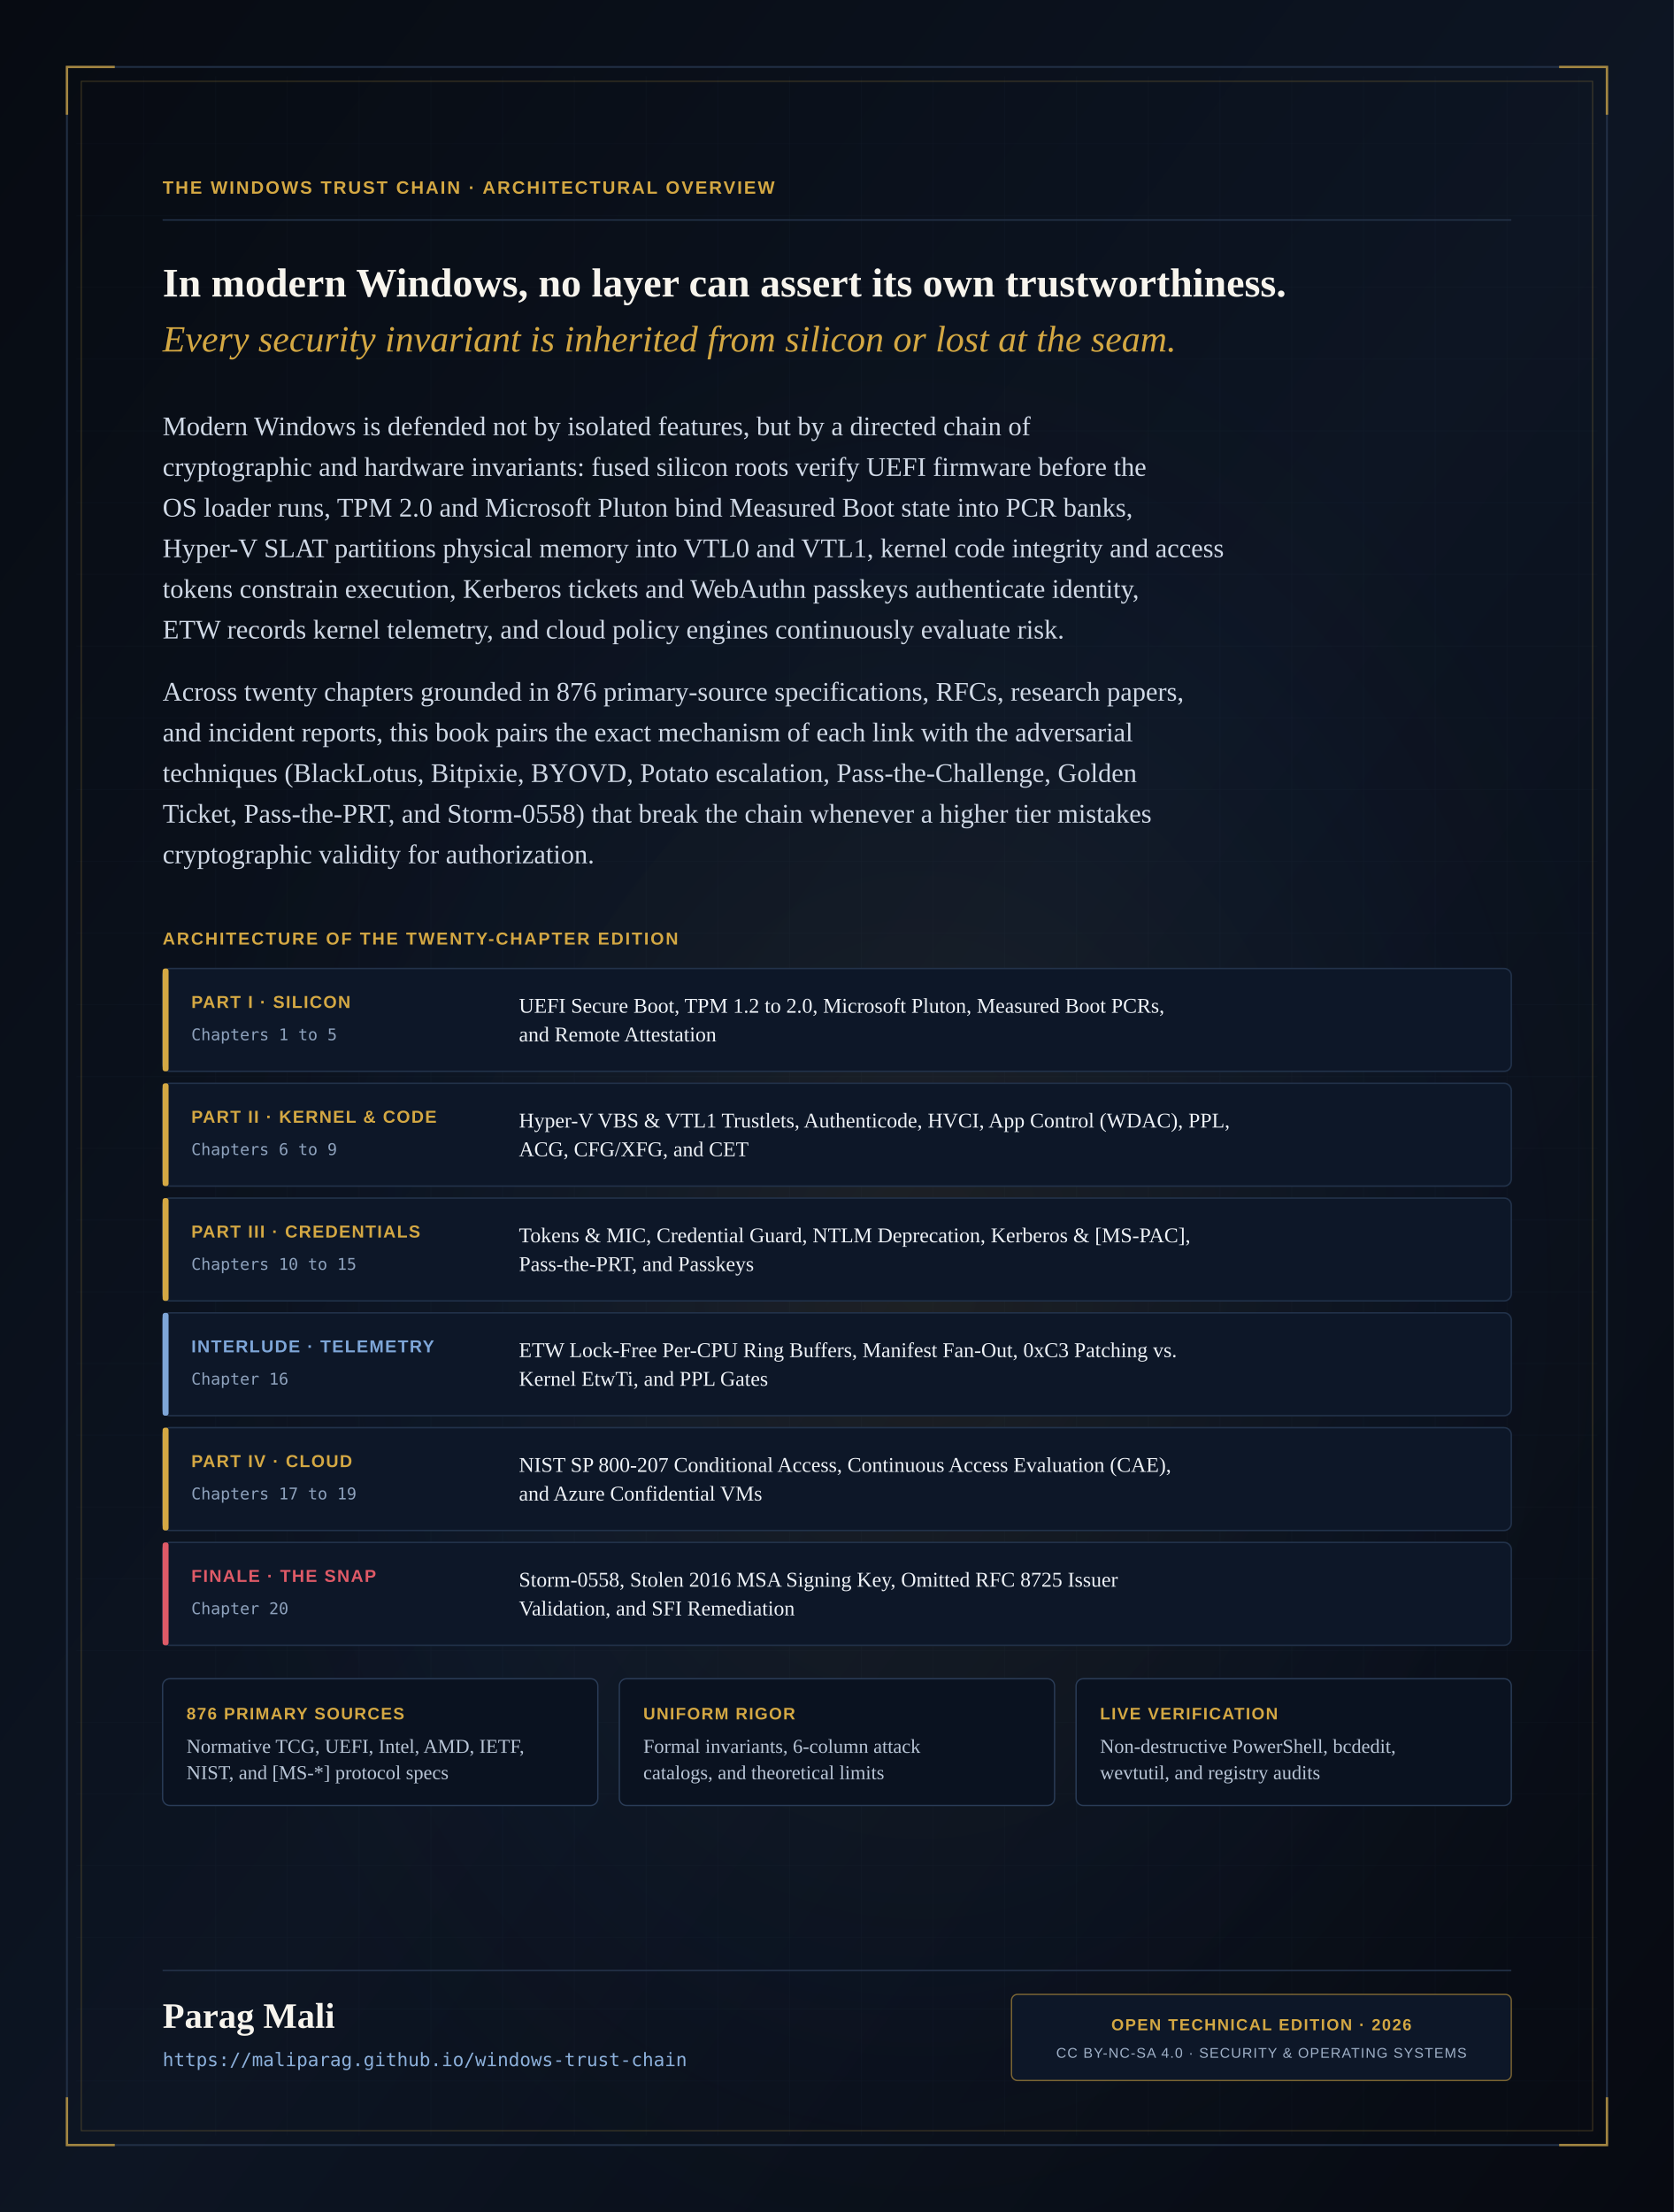
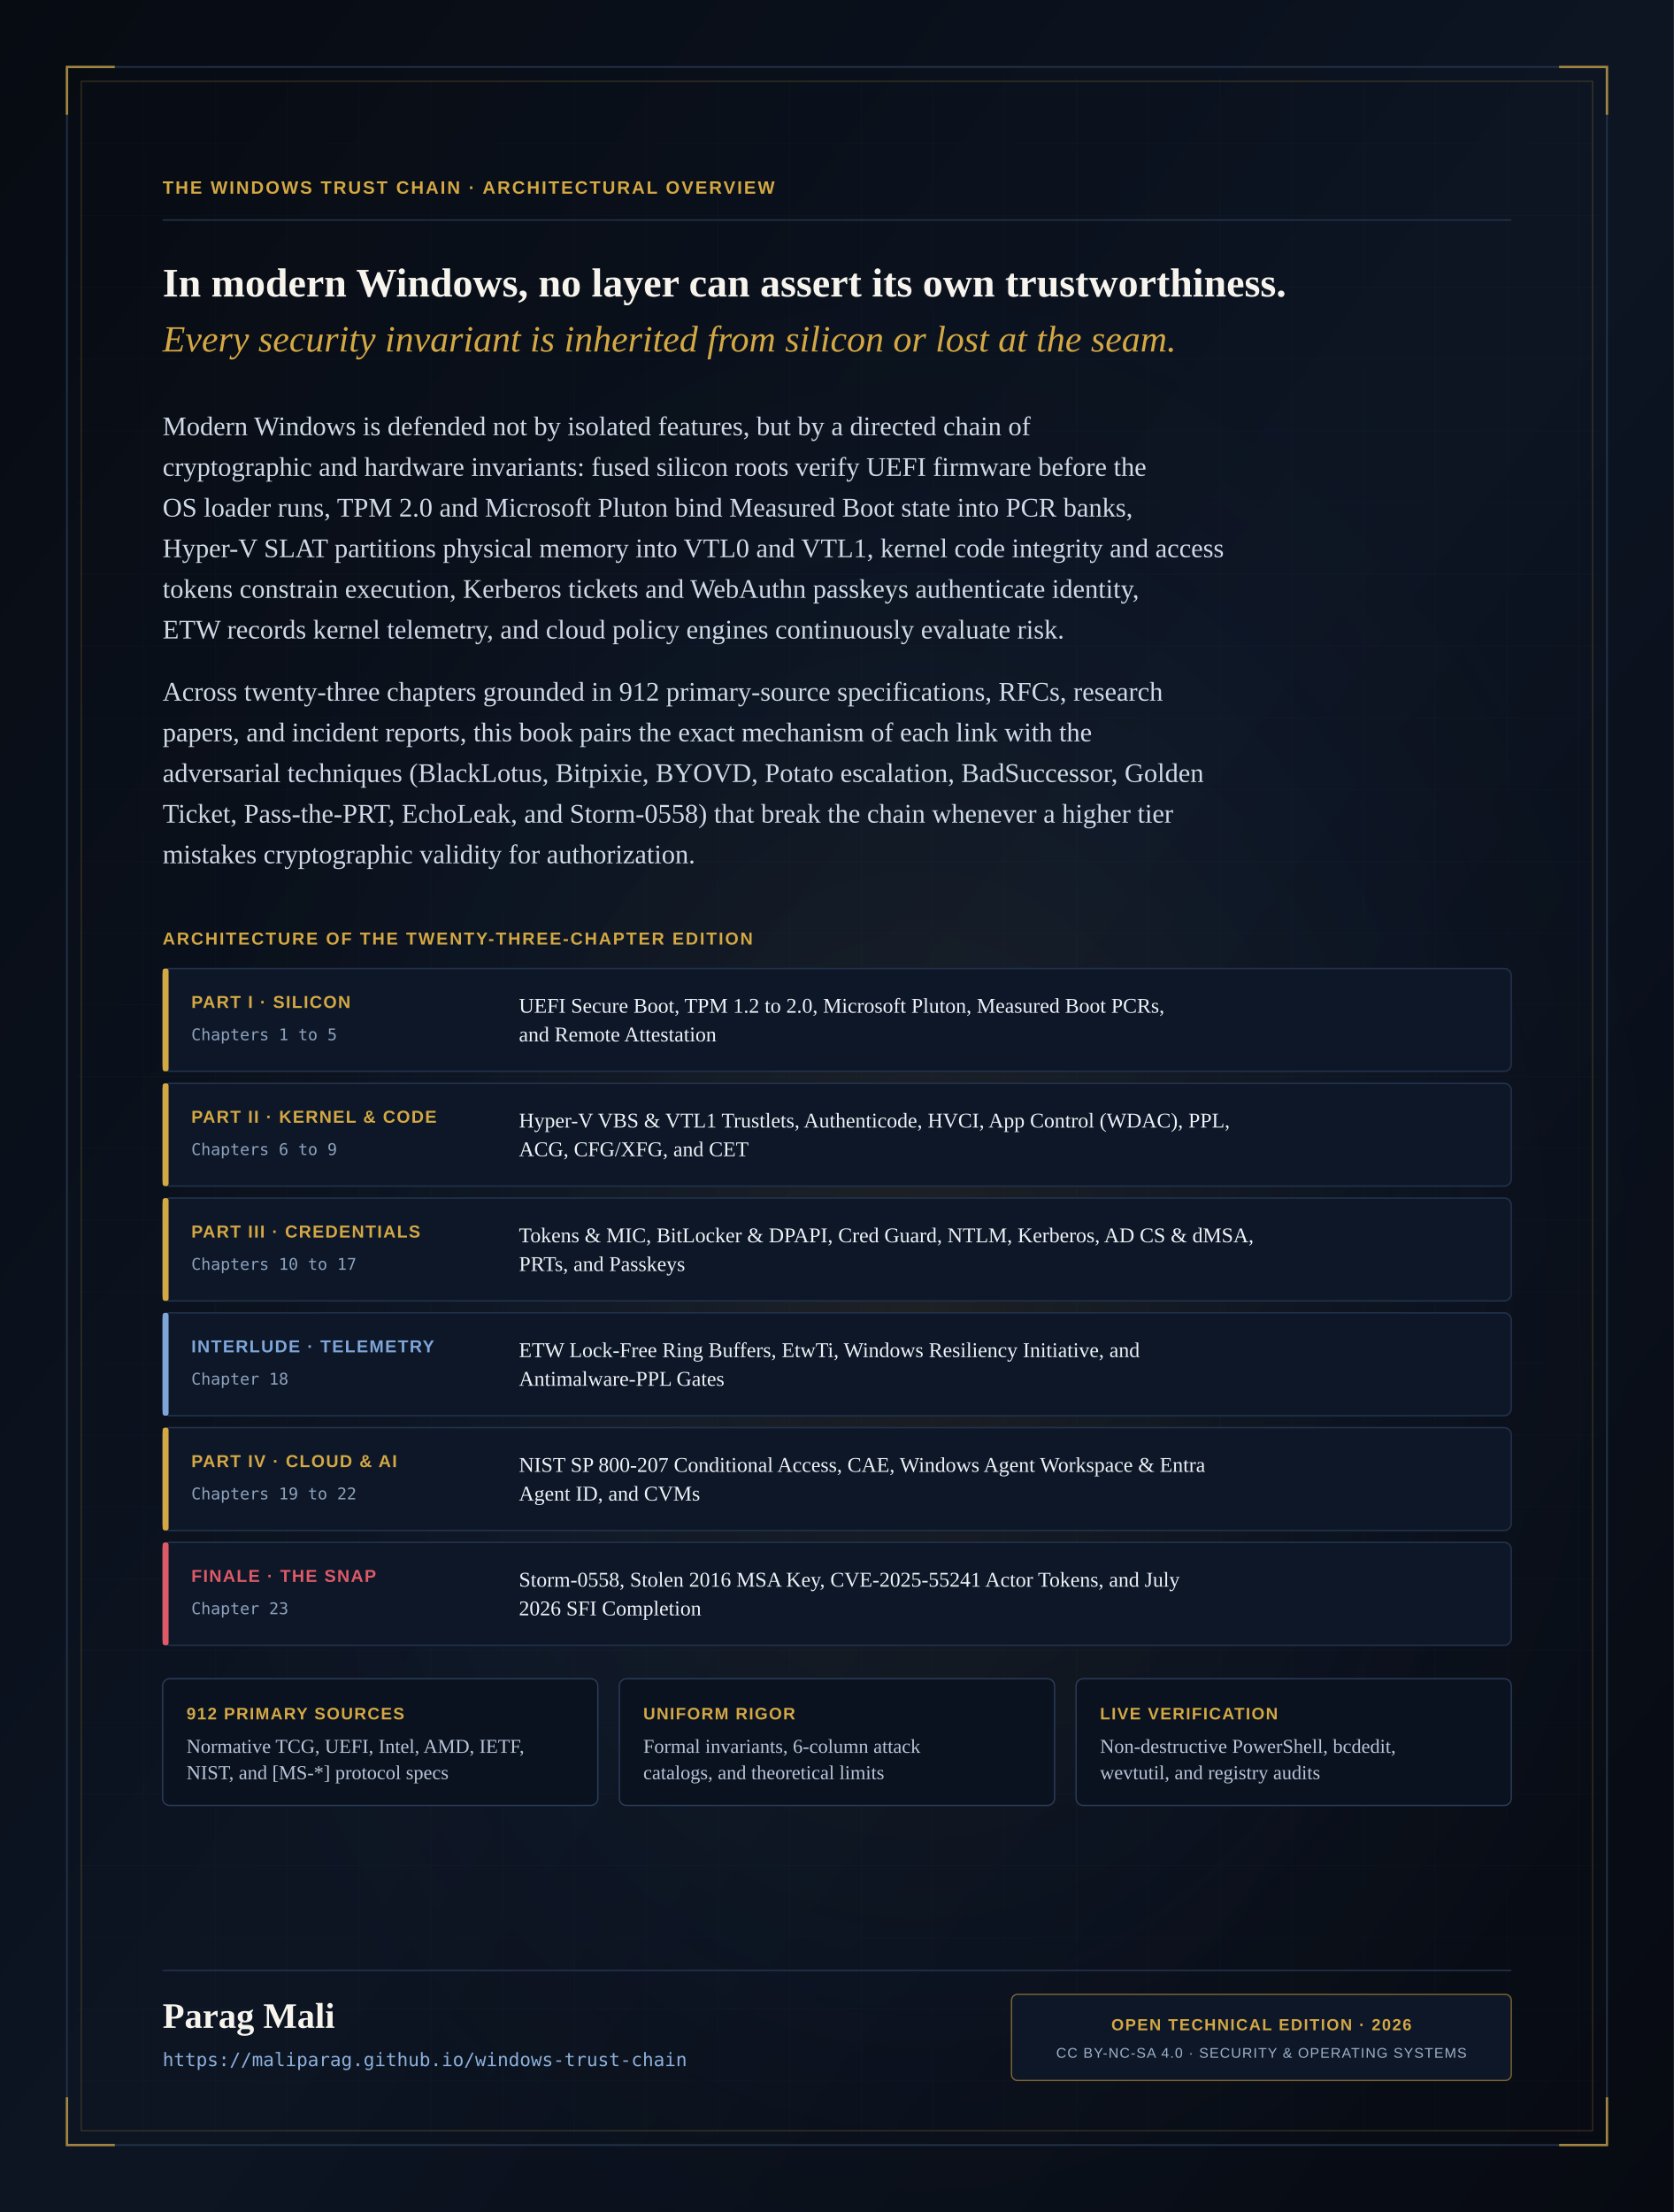
<svg xmlns="http://www.w3.org/2000/svg" viewBox="0 0 1400 1850" width="1400" height="1850">
  <defs>
    <linearGradient id="bgGrad" x1="0%" y1="0%" x2="100%" y2="100%">
      <stop offset="0%" stop-color="#070b12" />
      <stop offset="52%" stop-color="#0d1523" />
      <stop offset="100%" stop-color="#070a11" />
    </linearGradient>
    <radialGradient id="goldGlow" cx="55%" cy="58%" r="48%">
      <stop offset="0%" stop-color="#d4a843" stop-opacity="0.09" />
      <stop offset="65%" stop-color="#2b4c7e" stop-opacity="0.05" />
      <stop offset="100%" stop-color="#070b12" stop-opacity="0.0" />
    </radialGradient>
    <radialGradient id="snapGlow" cx="38%" cy="44%" r="22%">
      <stop offset="0%" stop-color="#d45763" stop-opacity="0.14" />
      <stop offset="100%" stop-color="#070b12" stop-opacity="0.0" />
    </radialGradient>
    <linearGradient id="goldRule" x1="0%" y1="0%" x2="100%" y2="0%">
      <stop offset="0%" stop-color="#d4a843" stop-opacity="0.95" />
      <stop offset="65%" stop-color="#d4a843" stop-opacity="0.35" />
      <stop offset="100%" stop-color="#d4a843" stop-opacity="0.0" />
    </linearGradient>
    <pattern id="archGrid" width="60" height="60" patternUnits="userSpaceOnUse">
      <path d="M 60 0 L 0 0 0 60" fill="none" stroke="#8fa8c8" stroke-width="0.6" stroke-opacity="0.045" />
    </pattern>
  </defs>
  <rect x="0" y="0" width="1400" height="1850" fill="url(#bgGrad)" />
  <rect x="0" y="0" width="1400" height="1850" fill="url(#goldGlow)" />
  <rect x="64" y="64" width="1272" height="1722" fill="url(#archGrid)" />
  <rect x="56" y="56" width="1288" height="1738" fill="none" stroke="#223046" stroke-width="1.5" />
  <rect x="68" y="68" width="1264" height="1714" fill="none" stroke="#d4a843" stroke-width="0.8" stroke-opacity="0.28" />
  <path d="M 56 96 L 56 56 L 96 56 M 1304 56 L 1344 56 L 1344 96 M 56 1754 L 56 1794 L 96 1794 M 1304 1794 L 1344 1794 L 1344 1754" fill="none" stroke="#d4a843" stroke-width="2.0" stroke-opacity="0.72" />
  <text x="136" y="162" font-family="-apple-system, BlinkMacSystemFont, &quot;Helvetica Neue&quot;, Arial, sans-serif" font-size="15" font-weight="600" letter-spacing="1.5px" fill="#d4a843" text-anchor="start">THE WINDOWS TRUST CHAIN  ·  ARCHITECTURAL OVERVIEW</text>
  <line x1="136" y1="184" x2="1264" y2="184" stroke="#233248" stroke-width="1.2" />
  <text x="136" y="248" font-family="Georgia, Baskerville, &quot;Times New Roman&quot;, serif" font-size="34" font-weight="700" fill="#f7f4ed" text-anchor="start">In modern Windows, no layer can assert its own trustworthiness.</text>
  <text x="136" y="294" font-family="Georgia, Baskerville, &quot;Times New Roman&quot;, serif" font-size="31" font-weight="400" font-style="italic" fill="#d4a843" text-anchor="start">Every security invariant is inherited from silicon or lost at the seam.</text>
  <text x="136" y="364" font-family="Georgia, Baskerville, &quot;Times New Roman&quot;, serif" font-size="22.5" font-weight="400" fill="#d0d9e6" text-anchor="start">Modern Windows is defended not by isolated features, but by a directed chain of</text>
  <text x="136" y="398" font-family="Georgia, Baskerville, &quot;Times New Roman&quot;, serif" font-size="22.5" font-weight="400" fill="#d0d9e6" text-anchor="start">cryptographic and hardware invariants: fused silicon roots verify UEFI firmware before the</text>
  <text x="136" y="432" font-family="Georgia, Baskerville, &quot;Times New Roman&quot;, serif" font-size="22.5" font-weight="400" fill="#d0d9e6" text-anchor="start">OS loader runs, TPM 2.0 and Microsoft Pluton bind Measured Boot state into PCR banks,</text>
  <text x="136" y="466" font-family="Georgia, Baskerville, &quot;Times New Roman&quot;, serif" font-size="22.5" font-weight="400" fill="#d0d9e6" text-anchor="start">Hyper-V SLAT partitions physical memory into VTL0 and VTL1, kernel code integrity and access</text>
  <text x="136" y="500" font-family="Georgia, Baskerville, &quot;Times New Roman&quot;, serif" font-size="22.5" font-weight="400" fill="#d0d9e6" text-anchor="start">tokens constrain execution, Kerberos tickets and WebAuthn passkeys authenticate identity,</text>
  <text x="136" y="534" font-family="Georgia, Baskerville, &quot;Times New Roman&quot;, serif" font-size="22.5" font-weight="400" fill="#d0d9e6" text-anchor="start">ETW records kernel telemetry, and cloud policy engines continuously evaluate risk.</text>
-   <text x="136" y="586" font-family="Georgia, Baskerville, &quot;Times New Roman&quot;, serif" font-size="22.5" font-weight="400" fill="#d0d9e6" text-anchor="start">Across twenty chapters grounded in 876 primary-source specifications, RFCs, research papers,</text>
-   <text x="136" y="620" font-family="Georgia, Baskerville, &quot;Times New Roman&quot;, serif" font-size="22.5" font-weight="400" fill="#d0d9e6" text-anchor="start">and incident reports, this book pairs the exact mechanism of each link with the adversarial</text>
-   <text x="136" y="654" font-family="Georgia, Baskerville, &quot;Times New Roman&quot;, serif" font-size="22.5" font-weight="400" fill="#d0d9e6" text-anchor="start">techniques (BlackLotus, Bitpixie, BYOVD, Potato escalation, Pass-the-Challenge, Golden</text>
-   <text x="136" y="688" font-family="Georgia, Baskerville, &quot;Times New Roman&quot;, serif" font-size="22.5" font-weight="400" fill="#d0d9e6" text-anchor="start">Ticket, Pass-the-PRT, and Storm-0558) that break the chain whenever a higher tier mistakes</text>
-   <text x="136" y="722" font-family="Georgia, Baskerville, &quot;Times New Roman&quot;, serif" font-size="22.5" font-weight="400" fill="#d0d9e6" text-anchor="start">cryptographic validity for authorization.</text>
-   <text x="136" y="790" font-family="-apple-system, BlinkMacSystemFont, &quot;Helvetica Neue&quot;, Arial, sans-serif" font-size="14.5" font-weight="700" letter-spacing="1.4px" fill="#d4a843" text-anchor="start">ARCHITECTURE OF THE TWENTY-CHAPTER EDITION</text>
+   <text x="136" y="586" font-family="Georgia, Baskerville, &quot;Times New Roman&quot;, serif" font-size="22.5" font-weight="400" fill="#d0d9e6" text-anchor="start">Across twenty-three chapters grounded in 912 primary-source specifications, RFCs, research</text>
+   <text x="136" y="620" font-family="Georgia, Baskerville, &quot;Times New Roman&quot;, serif" font-size="22.5" font-weight="400" fill="#d0d9e6" text-anchor="start">papers, and incident reports, this book pairs the exact mechanism of each link with the</text>
+   <text x="136" y="654" font-family="Georgia, Baskerville, &quot;Times New Roman&quot;, serif" font-size="22.5" font-weight="400" fill="#d0d9e6" text-anchor="start">adversarial techniques (BlackLotus, Bitpixie, BYOVD, Potato escalation, BadSuccessor, Golden</text>
+   <text x="136" y="688" font-family="Georgia, Baskerville, &quot;Times New Roman&quot;, serif" font-size="22.5" font-weight="400" fill="#d0d9e6" text-anchor="start">Ticket, Pass-the-PRT, EchoLeak, and Storm-0558) that break the chain whenever a higher tier</text>
+   <text x="136" y="722" font-family="Georgia, Baskerville, &quot;Times New Roman&quot;, serif" font-size="22.5" font-weight="400" fill="#d0d9e6" text-anchor="start">mistakes cryptographic validity for authorization.</text>
+   <text x="136" y="790" font-family="-apple-system, BlinkMacSystemFont, &quot;Helvetica Neue&quot;, Arial, sans-serif" font-size="14.5" font-weight="700" letter-spacing="1.4px" fill="#d4a843" text-anchor="start">ARCHITECTURE OF THE TWENTY-THREE-CHAPTER EDITION</text>
  <rect x="136" y="810" width="1128" height="86" rx="6" fill="#0d1728" stroke="#22324a" stroke-width="1.2" />
  <rect x="136" y="810" width="5" height="86" rx="2" fill="#d4a843" />
  <text x="160" y="843" font-family="-apple-system, BlinkMacSystemFont, &quot;Helvetica Neue&quot;, Arial, sans-serif" font-size="14.5" font-weight="700" letter-spacing="1.0px" fill="#d4a843" text-anchor="start">PART I · SILICON</text>
  <text x="160" y="870" font-family="ui-monospace, &quot;SFMono-Regular&quot;, Menlo, Consolas, monospace" font-size="13.5" font-weight="400" fill="#8ea2bd" text-anchor="start">Chapters 1 to 5</text>
  <text x="434" y="847" font-family="Georgia, Baskerville, &quot;Times New Roman&quot;, serif" font-size="17.6" font-weight="400" fill="#eef2f7" text-anchor="start">UEFI Secure Boot, TPM 1.2 to 2.0, Microsoft Pluton, Measured Boot PCRs,</text>
  <text x="434" y="871" font-family="Georgia, Baskerville, &quot;Times New Roman&quot;, serif" font-size="17.6" font-weight="400" fill="#eef2f7" text-anchor="start">and Remote Attestation</text>
  <rect x="136" y="906" width="1128" height="86" rx="6" fill="#0d1728" stroke="#22324a" stroke-width="1.2" />
  <rect x="136" y="906" width="5" height="86" rx="2" fill="#d4a843" />
  <text x="160" y="939" font-family="-apple-system, BlinkMacSystemFont, &quot;Helvetica Neue&quot;, Arial, sans-serif" font-size="14.5" font-weight="700" letter-spacing="1.0px" fill="#d4a843" text-anchor="start">PART II · KERNEL &amp; CODE</text>
  <text x="160" y="966" font-family="ui-monospace, &quot;SFMono-Regular&quot;, Menlo, Consolas, monospace" font-size="13.5" font-weight="400" fill="#8ea2bd" text-anchor="start">Chapters 6 to 9</text>
  <text x="434" y="943" font-family="Georgia, Baskerville, &quot;Times New Roman&quot;, serif" font-size="17.6" font-weight="400" fill="#eef2f7" text-anchor="start">Hyper-V VBS &amp; VTL1 Trustlets, Authenticode, HVCI, App Control (WDAC), PPL,</text>
  <text x="434" y="967" font-family="Georgia, Baskerville, &quot;Times New Roman&quot;, serif" font-size="17.6" font-weight="400" fill="#eef2f7" text-anchor="start">ACG, CFG/XFG, and CET</text>
  <rect x="136" y="1002" width="1128" height="86" rx="6" fill="#0d1728" stroke="#22324a" stroke-width="1.2" />
  <rect x="136" y="1002" width="5" height="86" rx="2" fill="#d4a843" />
  <text x="160" y="1035" font-family="-apple-system, BlinkMacSystemFont, &quot;Helvetica Neue&quot;, Arial, sans-serif" font-size="14.5" font-weight="700" letter-spacing="1.0px" fill="#d4a843" text-anchor="start">PART III · CREDENTIALS</text>
-   <text x="160" y="1062" font-family="ui-monospace, &quot;SFMono-Regular&quot;, Menlo, Consolas, monospace" font-size="13.5" font-weight="400" fill="#8ea2bd" text-anchor="start">Chapters 10 to 15</text>
-   <text x="434" y="1039" font-family="Georgia, Baskerville, &quot;Times New Roman&quot;, serif" font-size="17.6" font-weight="400" fill="#eef2f7" text-anchor="start">Tokens &amp; MIC, Credential Guard, NTLM Deprecation, Kerberos &amp; [MS-PAC],</text>
-   <text x="434" y="1063" font-family="Georgia, Baskerville, &quot;Times New Roman&quot;, serif" font-size="17.6" font-weight="400" fill="#eef2f7" text-anchor="start">Pass-the-PRT, and Passkeys</text>
+   <text x="160" y="1062" font-family="ui-monospace, &quot;SFMono-Regular&quot;, Menlo, Consolas, monospace" font-size="13.5" font-weight="400" fill="#8ea2bd" text-anchor="start">Chapters 10 to 17</text>
+   <text x="434" y="1039" font-family="Georgia, Baskerville, &quot;Times New Roman&quot;, serif" font-size="17.6" font-weight="400" fill="#eef2f7" text-anchor="start">Tokens &amp; MIC, BitLocker &amp; DPAPI, Cred Guard, NTLM, Kerberos, AD CS &amp; dMSA,</text>
+   <text x="434" y="1063" font-family="Georgia, Baskerville, &quot;Times New Roman&quot;, serif" font-size="17.6" font-weight="400" fill="#eef2f7" text-anchor="start">PRTs, and Passkeys</text>
  <rect x="136" y="1098" width="1128" height="86" rx="6" fill="#0d1728" stroke="#22324a" stroke-width="1.2" />
  <rect x="136" y="1098" width="5" height="86" rx="2" fill="#7ea6d8" />
  <text x="160" y="1131" font-family="-apple-system, BlinkMacSystemFont, &quot;Helvetica Neue&quot;, Arial, sans-serif" font-size="14.5" font-weight="700" letter-spacing="1.0px" fill="#7ea6d8" text-anchor="start">INTERLUDE · TELEMETRY</text>
-   <text x="160" y="1158" font-family="ui-monospace, &quot;SFMono-Regular&quot;, Menlo, Consolas, monospace" font-size="13.5" font-weight="400" fill="#8ea2bd" text-anchor="start">Chapter 16</text>
-   <text x="434" y="1135" font-family="Georgia, Baskerville, &quot;Times New Roman&quot;, serif" font-size="17.6" font-weight="400" fill="#eef2f7" text-anchor="start">ETW Lock-Free Per-CPU Ring Buffers, Manifest Fan-Out, 0xC3 Patching vs.</text>
-   <text x="434" y="1159" font-family="Georgia, Baskerville, &quot;Times New Roman&quot;, serif" font-size="17.6" font-weight="400" fill="#eef2f7" text-anchor="start">Kernel EtwTi, and PPL Gates</text>
+   <text x="160" y="1158" font-family="ui-monospace, &quot;SFMono-Regular&quot;, Menlo, Consolas, monospace" font-size="13.5" font-weight="400" fill="#8ea2bd" text-anchor="start">Chapter 18</text>
+   <text x="434" y="1135" font-family="Georgia, Baskerville, &quot;Times New Roman&quot;, serif" font-size="17.6" font-weight="400" fill="#eef2f7" text-anchor="start">ETW Lock-Free Ring Buffers, EtwTi, Windows Resiliency Initiative, and</text>
+   <text x="434" y="1159" font-family="Georgia, Baskerville, &quot;Times New Roman&quot;, serif" font-size="17.6" font-weight="400" fill="#eef2f7" text-anchor="start">Antimalware-PPL Gates</text>
  <rect x="136" y="1194" width="1128" height="86" rx="6" fill="#0d1728" stroke="#22324a" stroke-width="1.2" />
  <rect x="136" y="1194" width="5" height="86" rx="2" fill="#d4a843" />
-   <text x="160" y="1227" font-family="-apple-system, BlinkMacSystemFont, &quot;Helvetica Neue&quot;, Arial, sans-serif" font-size="14.5" font-weight="700" letter-spacing="1.0px" fill="#d4a843" text-anchor="start">PART IV · CLOUD</text>
-   <text x="160" y="1254" font-family="ui-monospace, &quot;SFMono-Regular&quot;, Menlo, Consolas, monospace" font-size="13.5" font-weight="400" fill="#8ea2bd" text-anchor="start">Chapters 17 to 19</text>
-   <text x="434" y="1231" font-family="Georgia, Baskerville, &quot;Times New Roman&quot;, serif" font-size="17.6" font-weight="400" fill="#eef2f7" text-anchor="start">NIST SP 800-207 Conditional Access, Continuous Access Evaluation (CAE),</text>
-   <text x="434" y="1255" font-family="Georgia, Baskerville, &quot;Times New Roman&quot;, serif" font-size="17.6" font-weight="400" fill="#eef2f7" text-anchor="start">and Azure Confidential VMs</text>
+   <text x="160" y="1227" font-family="-apple-system, BlinkMacSystemFont, &quot;Helvetica Neue&quot;, Arial, sans-serif" font-size="14.5" font-weight="700" letter-spacing="1.0px" fill="#d4a843" text-anchor="start">PART IV · CLOUD &amp; AI</text>
+   <text x="160" y="1254" font-family="ui-monospace, &quot;SFMono-Regular&quot;, Menlo, Consolas, monospace" font-size="13.5" font-weight="400" fill="#8ea2bd" text-anchor="start">Chapters 19 to 22</text>
+   <text x="434" y="1231" font-family="Georgia, Baskerville, &quot;Times New Roman&quot;, serif" font-size="17.6" font-weight="400" fill="#eef2f7" text-anchor="start">NIST SP 800-207 Conditional Access, CAE, Windows Agent Workspace &amp; Entra</text>
+   <text x="434" y="1255" font-family="Georgia, Baskerville, &quot;Times New Roman&quot;, serif" font-size="17.6" font-weight="400" fill="#eef2f7" text-anchor="start">Agent ID, and CVMs</text>
  <rect x="136" y="1290" width="1128" height="86" rx="6" fill="#0d1728" stroke="#22324a" stroke-width="1.2" />
  <rect x="136" y="1290" width="5" height="86" rx="2" fill="#df5a67" />
  <text x="160" y="1323" font-family="-apple-system, BlinkMacSystemFont, &quot;Helvetica Neue&quot;, Arial, sans-serif" font-size="14.5" font-weight="700" letter-spacing="1.0px" fill="#df5a67" text-anchor="start">FINALE · THE SNAP</text>
-   <text x="160" y="1350" font-family="ui-monospace, &quot;SFMono-Regular&quot;, Menlo, Consolas, monospace" font-size="13.5" font-weight="400" fill="#8ea2bd" text-anchor="start">Chapter 20</text>
-   <text x="434" y="1327" font-family="Georgia, Baskerville, &quot;Times New Roman&quot;, serif" font-size="17.6" font-weight="400" fill="#eef2f7" text-anchor="start">Storm-0558, Stolen 2016 MSA Signing Key, Omitted RFC 8725 Issuer</text>
-   <text x="434" y="1351" font-family="Georgia, Baskerville, &quot;Times New Roman&quot;, serif" font-size="17.6" font-weight="400" fill="#eef2f7" text-anchor="start">Validation, and SFI Remediation</text>
+   <text x="160" y="1350" font-family="ui-monospace, &quot;SFMono-Regular&quot;, Menlo, Consolas, monospace" font-size="13.5" font-weight="400" fill="#8ea2bd" text-anchor="start">Chapter 23</text>
+   <text x="434" y="1327" font-family="Georgia, Baskerville, &quot;Times New Roman&quot;, serif" font-size="17.6" font-weight="400" fill="#eef2f7" text-anchor="start">Storm-0558, Stolen 2016 MSA Key, CVE-2025-55241 Actor Tokens, and July</text>
+   <text x="434" y="1351" font-family="Georgia, Baskerville, &quot;Times New Roman&quot;, serif" font-size="17.6" font-weight="400" fill="#eef2f7" text-anchor="start">2026 SFI Completion</text>
  <rect x="136.0" y="1404" width="364.0" height="106" rx="6" fill="#0a1220" stroke="#2a3c57" stroke-width="1.1" />
-   <text x="156.0" y="1438" font-family="-apple-system, BlinkMacSystemFont, &quot;Helvetica Neue&quot;, Arial, sans-serif" font-size="14" font-weight="700" letter-spacing="1.0px" fill="#d4a843" text-anchor="start">876 PRIMARY SOURCES</text>
+   <text x="156.0" y="1438" font-family="-apple-system, BlinkMacSystemFont, &quot;Helvetica Neue&quot;, Arial, sans-serif" font-size="14" font-weight="700" letter-spacing="1.0px" fill="#d4a843" text-anchor="start">912 PRIMARY SOURCES</text>
  <text x="156.0" y="1466" font-family="Georgia, Baskerville, &quot;Times New Roman&quot;, serif" font-size="16.5" font-weight="400" fill="#b8c5d6" text-anchor="start">Normative TCG, UEFI, Intel, AMD, IETF,</text>
  <text x="156.0" y="1488" font-family="Georgia, Baskerville, &quot;Times New Roman&quot;, serif" font-size="16.5" font-weight="400" fill="#b8c5d6" text-anchor="start">NIST, and [MS-*] protocol specs</text>
  <rect x="518.0" y="1404" width="364.0" height="106" rx="6" fill="#0a1220" stroke="#2a3c57" stroke-width="1.1" />
  <text x="538.0" y="1438" font-family="-apple-system, BlinkMacSystemFont, &quot;Helvetica Neue&quot;, Arial, sans-serif" font-size="14" font-weight="700" letter-spacing="1.0px" fill="#d4a843" text-anchor="start">UNIFORM RIGOR</text>
  <text x="538.0" y="1466" font-family="Georgia, Baskerville, &quot;Times New Roman&quot;, serif" font-size="16.5" font-weight="400" fill="#b8c5d6" text-anchor="start">Formal invariants, 6-column attack</text>
  <text x="538.0" y="1488" font-family="Georgia, Baskerville, &quot;Times New Roman&quot;, serif" font-size="16.5" font-weight="400" fill="#b8c5d6" text-anchor="start">catalogs, and theoretical limits</text>
  <rect x="900.0" y="1404" width="364.0" height="106" rx="6" fill="#0a1220" stroke="#2a3c57" stroke-width="1.1" />
  <text x="920.0" y="1438" font-family="-apple-system, BlinkMacSystemFont, &quot;Helvetica Neue&quot;, Arial, sans-serif" font-size="14" font-weight="700" letter-spacing="1.0px" fill="#d4a843" text-anchor="start">LIVE VERIFICATION</text>
  <text x="920.0" y="1466" font-family="Georgia, Baskerville, &quot;Times New Roman&quot;, serif" font-size="16.5" font-weight="400" fill="#b8c5d6" text-anchor="start">Non-destructive PowerShell, bcdedit,</text>
  <text x="920.0" y="1488" font-family="Georgia, Baskerville, &quot;Times New Roman&quot;, serif" font-size="16.5" font-weight="400" fill="#b8c5d6" text-anchor="start">wevtutil, and registry audits</text>
  <line x1="136" y1="1648" x2="1264" y2="1648" stroke="#233248" stroke-width="1.2" />
  <text x="136" y="1696" font-family="Georgia, Baskerville, &quot;Times New Roman&quot;, serif" font-size="30" font-weight="700" fill="#f7f4ed" text-anchor="start">Parag Mali</text>
  <text x="136" y="1728" font-family="ui-monospace, &quot;SFMono-Regular&quot;, Menlo, Consolas, monospace" font-size="15.5" font-weight="400" fill="#8cb0db" text-anchor="start">https://maliparag.github.io/windows-trust-chain</text>
  <rect x="846" y="1668" width="418" height="72" rx="5" fill="#0d1728" stroke="#d4a843" stroke-width="1.1" stroke-opacity="0.55" />
  <text x="1055.0" y="1698" font-family="-apple-system, BlinkMacSystemFont, &quot;Helvetica Neue&quot;, Arial, sans-serif" font-size="13.5" font-weight="700" letter-spacing="1.1px" fill="#d4a843" text-anchor="middle">OPEN TECHNICAL EDITION  ·  2026</text>
  <text x="1055.0" y="1721" font-family="-apple-system, BlinkMacSystemFont, &quot;Helvetica Neue&quot;, Arial, sans-serif" font-size="11.8" font-weight="500" letter-spacing="0.8px" fill="#9fb0c7" text-anchor="middle">CC BY-NC-SA 4.0  ·  SECURITY &amp; OPERATING SYSTEMS</text>
</svg>
